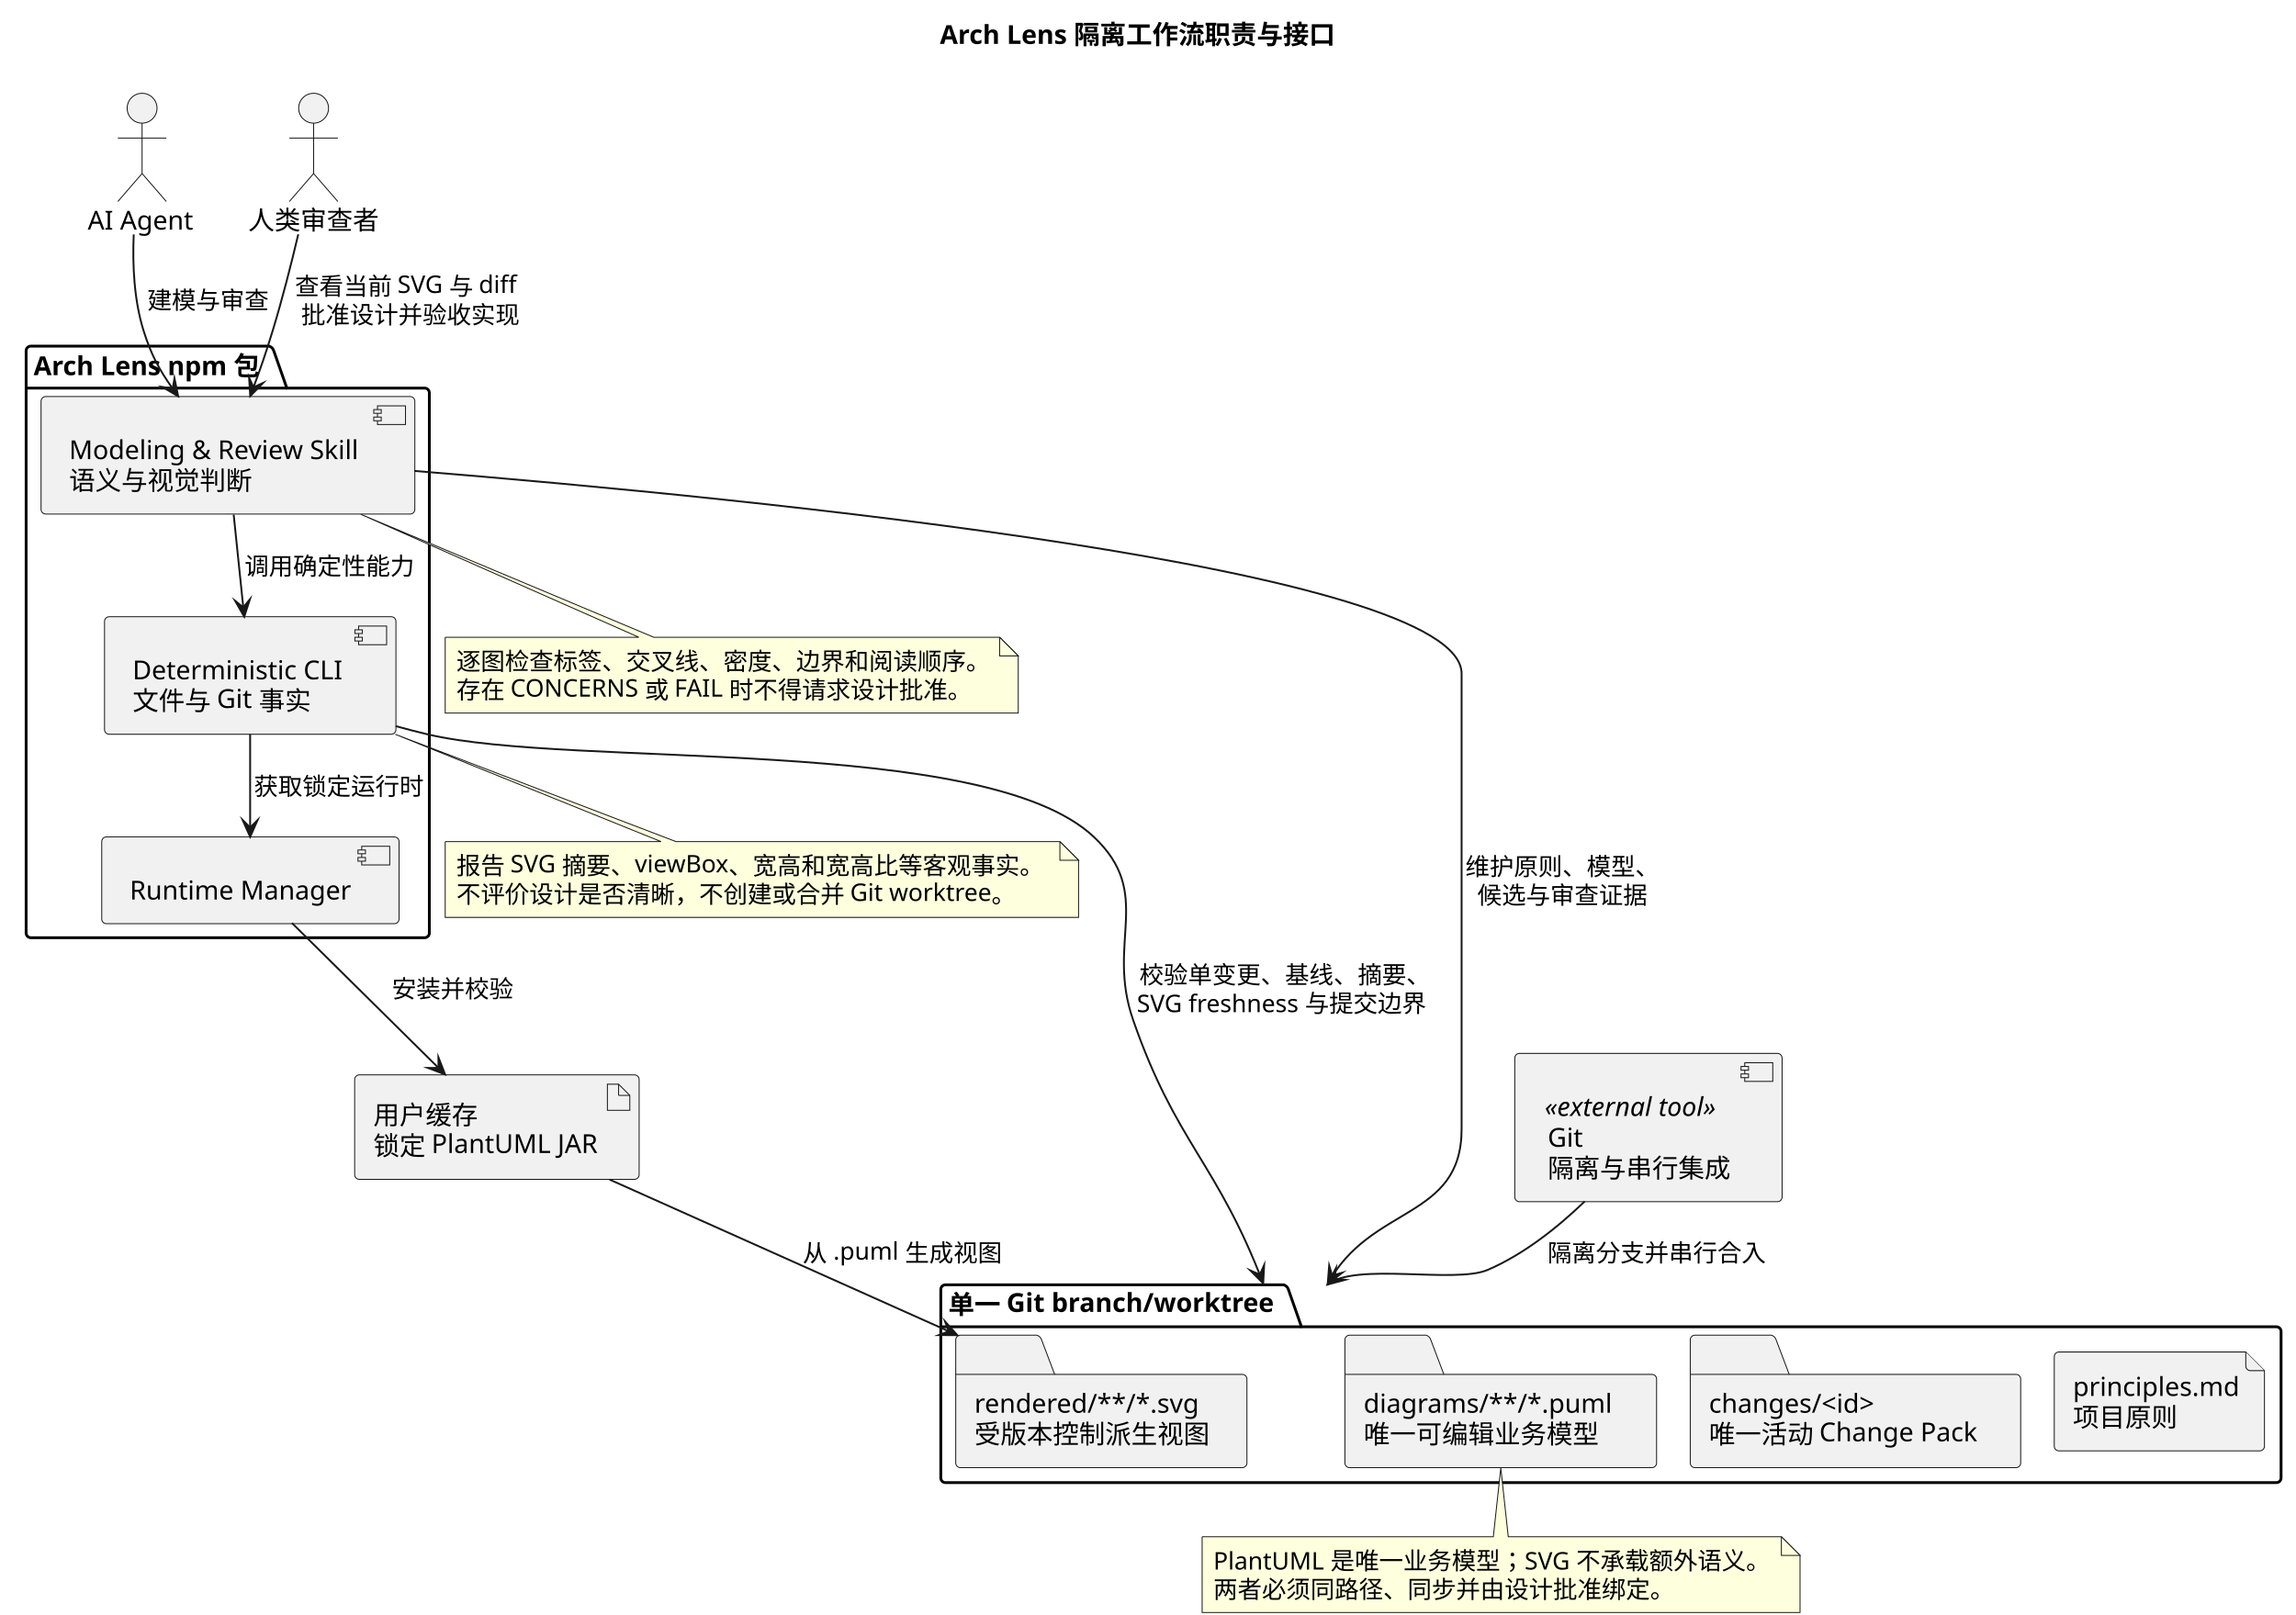
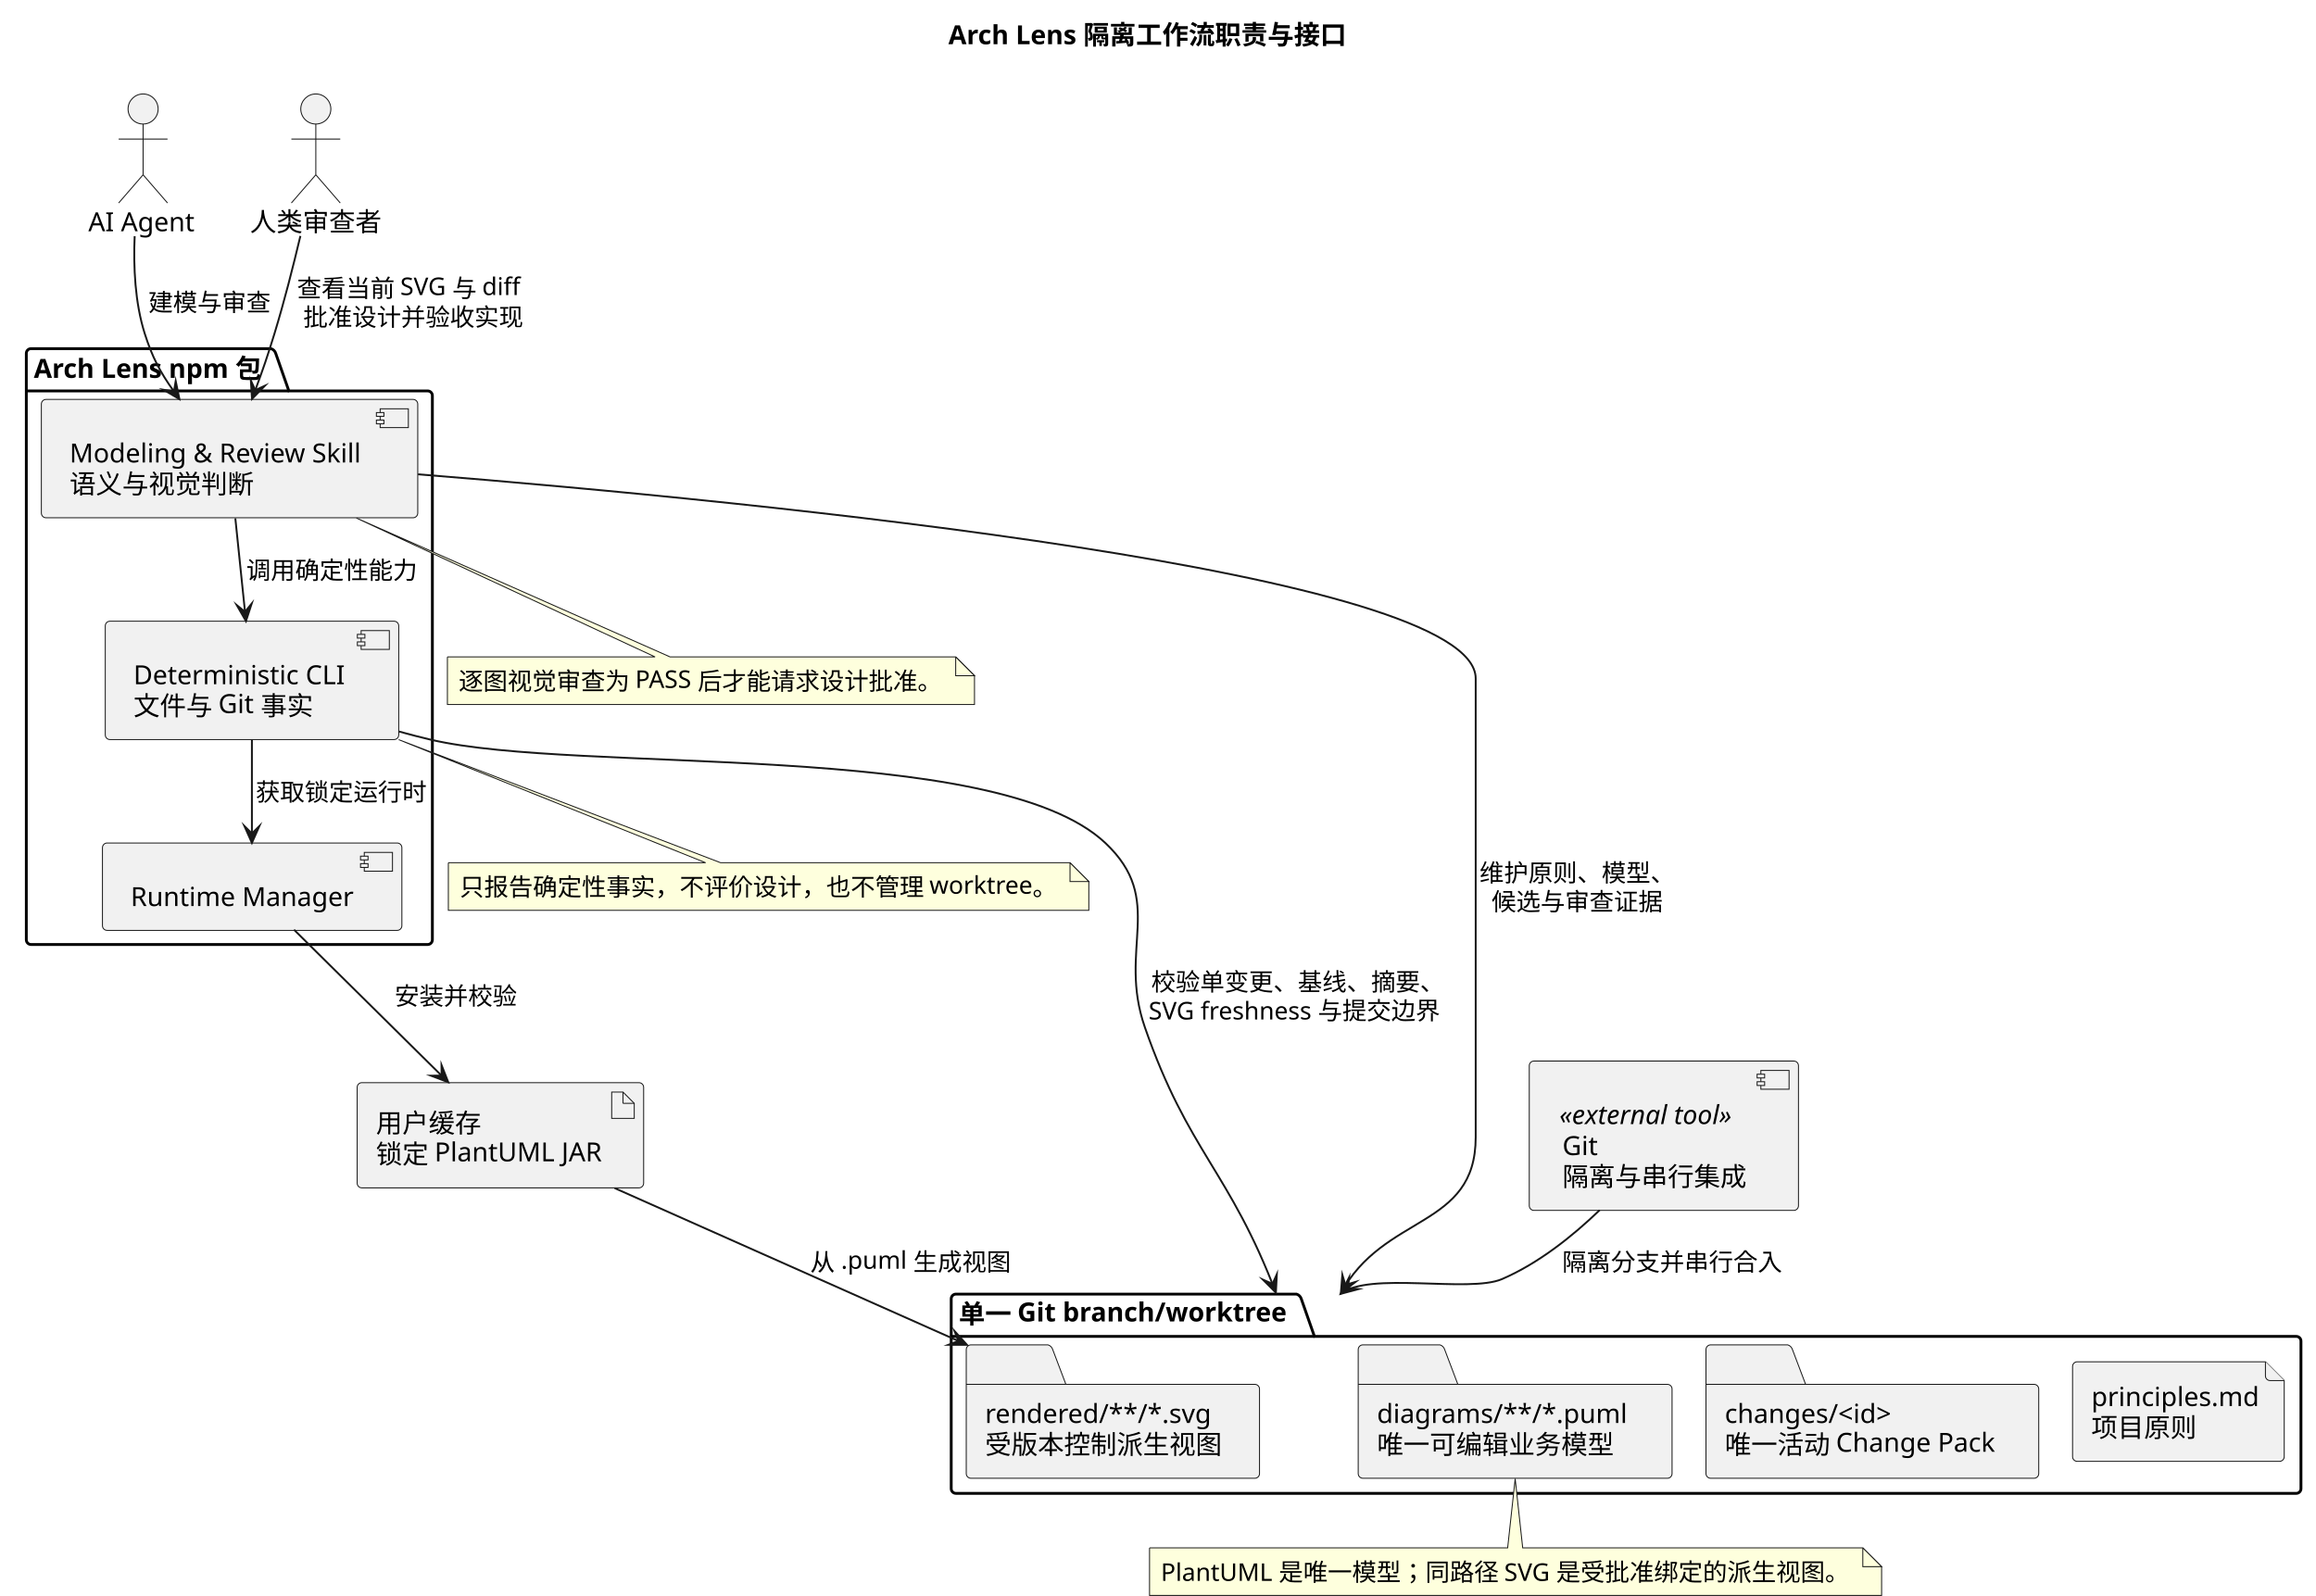
- <svg xmlns="http://www.w3.org/2000/svg" contentStyleType="text/css" data-diagram-type="DESCRIPTION" height="865px" preserveAspectRatio="none" style="width:1230px;height:865px;background:#FFFFFF;" version="1.1" viewBox="0 0 1230 865" width="1230px" zoomAndPan="magnify">
+ <svg xmlns="http://www.w3.org/2000/svg" contentStyleType="text/css" data-diagram-type="DESCRIPTION" height="849px" preserveAspectRatio="none" style="width:1232px;height:849px;background:#FFFFFF;" version="1.1" viewBox="0 0 1232 849" width="1232px" zoomAndPan="magnify">
  <defs />
  <g>
    <g class="title" data-source-line="3">
-       <text fill="#000000" font-family="sans-serif" font-size="14" font-weight="700" lengthAdjust="spacing" textLength="216.002" x="503.499" y="23.535">Arch Lens 隔离工作流职责与接口</text>
+       <text fill="#000000" font-family="sans-serif" font-size="14" font-weight="700" lengthAdjust="spacing" textLength="216.002" x="504.499" y="23.535">Arch Lens 隔离工作流职责与接口</text>
    </g>
    <g class="cluster" data-qualified-name="Product" data-source-line="10" id="ent0003">
      <path d="M16.5,185.488 L144.163,185.488 A3.75,3.75 0 0 1 146.663,187.988 L153.663,207.977 L227.5,207.977 A2.5,2.5 0 0 1 230,210.477 L230,499.988 A2.5,2.5 0 0 1 227.5,502.488 L16.5,502.488 A2.5,2.5 0 0 1 14,499.988 L14,187.988 A2.5,2.5 0 0 1 16.5,185.488" fill="none" style="stroke:#000000;stroke-width:1.5;" />
      <line style="stroke:#000000;stroke-width:1.5;" x1="14" x2="153.663" y1="207.977" y2="207.977" />
      <text fill="#000000" font-family="sans-serif" font-size="14" font-weight="700" lengthAdjust="spacing" textLength="126.663" x="18" y="201.023">Arch Lens npm 包</text>
    </g>
    <g class="cluster" data-qualified-name="Worktree" data-source-line="16" id="ent0007">
-       <path d="M506.5,688.488 L687.709,688.488 A3.75,3.75 0 0 1 690.209,690.988 L697.209,710.977 L1219.5,710.977 A2.5,2.5 0 0 1 1222,713.477 L1222,791.988 A2.5,2.5 0 0 1 1219.5,794.488 L506.5,794.488 A2.5,2.5 0 0 1 504,791.988 L504,690.988 A2.5,2.5 0 0 1 506.5,688.488" fill="none" style="stroke:#000000;stroke-width:1.5;" />
-       <line style="stroke:#000000;stroke-width:1.5;" x1="504" x2="697.209" y1="710.977" y2="710.977" />
-       <text fill="#000000" font-family="sans-serif" font-size="14" font-weight="700" lengthAdjust="spacing" textLength="180.209" x="508" y="704.023">单一 Git branch/worktree</text>
+       <path d="M508.5,688.488 L689.709,688.488 A3.75,3.75 0 0 1 692.209,690.988 L699.209,710.977 L1221.5,710.977 A2.5,2.5 0 0 1 1224,713.477 L1224,791.988 A2.5,2.5 0 0 1 1221.5,794.488 L508.5,794.488 A2.5,2.5 0 0 1 506,791.988 L506,690.988 A2.5,2.5 0 0 1 508.5,688.488" fill="none" style="stroke:#000000;stroke-width:1.5;" />
+       <line style="stroke:#000000;stroke-width:1.5;" x1="506" x2="699.209" y1="710.977" y2="710.977" />
+       <text fill="#000000" font-family="sans-serif" font-size="14" font-weight="700" lengthAdjust="spacing" textLength="180.209" x="510" y="704.023">单一 Git branch/worktree</text>
    </g>
    <g class="entity" data-qualified-name="Agent" data-source-line="7" id="ent0001">
      <ellipse cx="76.118" cy="57.988" fill="#F1F1F1" rx="8" ry="8" style="stroke:#181818;stroke-width:0.5;" />
      <path d="M76.118,65.988 L76.118,92.988 M63.118,73.988 L89.118,73.988 M76.118,92.988 L63.118,107.988 M76.118,92.988 L89.118,107.988" fill="none" style="stroke:#181818;stroke-width:0.5;" />
      <text fill="#000000" font-family="sans-serif" font-size="14" lengthAdjust="spacing" textLength="58.235" x="47" y="123.023">AI Agent</text>
    </g>
    <g class="entity" data-qualified-name="Reviewer" data-source-line="8" id="ent0002">
      <ellipse cx="168" cy="57.988" fill="#F1F1F1" rx="8" ry="8" style="stroke:#181818;stroke-width:0.5;" />
      <path d="M168,65.988 L168,92.988 M155,73.988 L181,73.988 M168,92.988 L155,107.988 M168,92.988 L181,107.988" fill="none" style="stroke:#181818;stroke-width:0.5;" />
      <text fill="#000000" font-family="sans-serif" font-size="14" lengthAdjust="spacing" textLength="70" x="133" y="123.023">人类审查者</text>
    </g>
    <g class="entity" data-qualified-name="Git" data-source-line="23" id="ent0012">
-       <rect fill="#F1F1F1" height="79.465" rx="2.5" ry="2.5" style="stroke:#181818;stroke-width:0.5;" width="143.199" x="811.5" y="564.488" />
-       <rect fill="#F1F1F1" height="10" style="stroke:#181818;stroke-width:0.5;" width="15" x="934.699" y="569.488" />
-       <rect fill="#F1F1F1" height="2" style="stroke:#181818;stroke-width:0.5;" width="4" x="932.699" y="571.488" />
-       <rect fill="#F1F1F1" height="2" style="stroke:#181818;stroke-width:0.5;" width="4" x="932.699" y="575.488" />
-       <text fill="#000000" font-family="sans-serif" font-size="14" font-style="italic" lengthAdjust="spacing" textLength="101.199" x="827.5" y="598.023">«external tool»</text>
-       <text fill="#000000" font-family="sans-serif" font-size="14" lengthAdjust="spacing" textLength="19.4" x="829.1" y="614.512">Git</text>
-       <text fill="#000000" font-family="sans-serif" font-size="14" lengthAdjust="spacing" textLength="98" x="829.1" y="631">隔离与串行集成</text>
+       <rect fill="#F1F1F1" height="79.465" rx="2.5" ry="2.5" style="stroke:#181818;stroke-width:0.5;" width="143.199" x="813.5" y="564.488" />
+       <rect fill="#F1F1F1" height="10" style="stroke:#181818;stroke-width:0.5;" width="15" x="936.699" y="569.488" />
+       <rect fill="#F1F1F1" height="2" style="stroke:#181818;stroke-width:0.5;" width="4" x="934.699" y="571.488" />
+       <rect fill="#F1F1F1" height="2" style="stroke:#181818;stroke-width:0.5;" width="4" x="934.699" y="575.488" />
+       <text fill="#000000" font-family="sans-serif" font-size="14" font-style="italic" lengthAdjust="spacing" textLength="101.199" x="829.5" y="598.023">«external tool»</text>
+       <text fill="#000000" font-family="sans-serif" font-size="14" lengthAdjust="spacing" textLength="19.4" x="831.1" y="614.512">Git</text>
+       <text fill="#000000" font-family="sans-serif" font-size="14" lengthAdjust="spacing" textLength="98" x="831.1" y="631">隔离与串行集成</text>
    </g>
    <g class="entity" data-qualified-name="ManagedPlantUML" data-source-line="24" id="ent0013">
      <rect fill="#F1F1F1" height="55.977" rx="2.5" ry="2.5" style="stroke:#181818;stroke-width:0.5;" width="152.391" x="190" y="575.988" />
      <polygon fill="#F1F1F1" points="325.391,580.988,325.391,594.988,337.391,594.988,337.391,586.988,331.391,580.988,325.391,580.988" style="stroke:#181818;stroke-width:0.5;stroke-linejoin:miter;stroke-miterlimit:10;" />
      <line style="stroke:#181818;stroke-width:0.5;" x1="331.391" x2="331.391" y1="580.988" y2="586.988" />
      <line style="stroke:#181818;stroke-width:0.5;" x1="337.391" x2="331.391" y1="586.988" y2="586.988" />
      <text fill="#000000" font-family="sans-serif" font-size="14" lengthAdjust="spacing" textLength="56" x="200" y="602.523">用户缓存</text>
      <text fill="#000000" font-family="sans-serif" font-size="14" lengthAdjust="spacing" textLength="122.391" x="200" y="619.012">锁定 PlantUML JAR</text>
    </g>
-     <g class="entity" data-qualified-name="GMN23" data-source-line="38" id="ent0024">
-       <path d="M238.5,341.488 L238.5,382.109 A0,0 0 0 0 238.5,382.109 L545.5,382.109 A0,0 0 0 0 545.5,382.109 L545.5,351.488 L535.5,341.488 L350.233,341.488 L193.292,275.618 L342.233,341.488 L238.5,341.488 A0,0 0 0 0 238.5,341.488" fill="#FEFFDD" style="stroke:#181818;stroke-width:0.5;" />
-       <path d="M535.5,341.488 L535.5,351.488 L545.5,351.488 L535.5,341.488" fill="#FEFFDD" style="stroke:#181818;stroke-width:0.5;" />
-       <text fill="#000000" font-family="sans-serif" font-size="13" lengthAdjust="spacing" textLength="286" x="244.5" y="359.057">逐图检查标签、交叉线、密度、边界和阅读顺序。</text>
-       <text fill="#000000" font-family="sans-serif" font-size="13" lengthAdjust="spacing" textLength="281.633" x="244.5" y="374.367">存在 CONCERNS 或 FAIL 时不得请求设计批准。</text>
+     <g class="entity" data-qualified-name="GMN23" data-source-line="37" id="ent0024">
+       <path d="M238,349.488 L238,374.799 A0,0 0 0 0 238,374.799 L518.384,374.799 A0,0 0 0 0 518.384,374.799 L518.384,359.488 L508.384,349.488 L356.458,349.488 L189.596,275.618 L348.458,349.488 L238,349.488 A0,0 0 0 0 238,349.488" fill="#FEFFDD" style="stroke:#181818;stroke-width:0.5;" />
+       <path d="M508.384,349.488 L508.384,359.488 L518.384,359.488 L508.384,349.488" fill="#FEFFDD" style="stroke:#181818;stroke-width:0.5;" />
+       <text fill="#000000" font-family="sans-serif" font-size="13" lengthAdjust="spacing" textLength="259.384" x="244" y="367.057">逐图视觉审查为 PASS 后才能请求设计批准。</text>
    </g>
-     <g class="entity" data-qualified-name="GMN26" data-source-line="43" id="ent0027">
-       <path d="M238.5,450.988 L238.5,491.609 A0,0 0 0 0 238.5,491.609 L577.803,491.609 A0,0 0 0 0 577.803,491.609 L577.803,460.988 L567.803,450.988 L362.118,450.988 L211.785,393.506 L354.118,450.988 L238.5,450.988 A0,0 0 0 0 238.5,450.988" fill="#FEFFDD" style="stroke:#181818;stroke-width:0.5;" />
-       <path d="M567.803,450.988 L567.803,460.988 L577.803,460.988 L567.803,450.988" fill="#FEFFDD" style="stroke:#181818;stroke-width:0.5;" />
-       <text fill="#000000" font-family="sans-serif" font-size="13" lengthAdjust="spacing" textLength="318.303" x="244.5" y="468.557">报告 SVG 摘要、viewBox、宽高和宽高比等客观事实。</text>
-       <text fill="#000000" font-family="sans-serif" font-size="13" lengthAdjust="spacing" textLength="302.828" x="244.5" y="483.867">不评价设计是否清晰，不创建或合并 Git worktree。</text>
+     <g class="entity" data-qualified-name="GMN26" data-source-line="38" id="ent0027">
+       <path d="M238.5,458.988 L238.5,484.299 A0,0 0 0 0 238.5,484.299 L579.2,484.299 A0,0 0 0 0 579.2,484.299 L579.2,468.988 L569.2,458.988 L383.362,458.988 L212.068,393.506 L375.362,458.988 L238.5,458.988 A0,0 0 0 0 238.5,458.988" fill="#FEFFDD" style="stroke:#181818;stroke-width:0.5;" />
+       <path d="M569.2,458.988 L569.2,468.988 L579.2,468.988 L569.2,458.988" fill="#FEFFDD" style="stroke:#181818;stroke-width:0.5;" />
+       <text fill="#000000" font-family="sans-serif" font-size="13" lengthAdjust="spacing" textLength="319.7" x="244.5" y="476.557">只报告确定性事实，不评价设计，也不管理 worktree。</text>
    </g>
-     <g class="entity" data-qualified-name="GMN29" data-source-line="48" id="ent0030">
-       <path d="M644,823.488 L644,864.109 A0,0 0 0 0 644,864.109 L964.311,864.109 A0,0 0 0 0 964.311,864.109 L964.311,833.488 L954.311,823.488 L808,823.488 L804,786.651 L800,823.488 L644,823.488 A0,0 0 0 0 644,823.488" fill="#FEFFDD" style="stroke:#181818;stroke-width:0.5;" />
-       <path d="M954.311,823.488 L954.311,833.488 L964.311,833.488 L954.311,823.488" fill="#FEFFDD" style="stroke:#181818;stroke-width:0.5;" />
-       <text fill="#000000" font-family="sans-serif" font-size="13" lengthAdjust="spacing" textLength="299.311" x="650" y="841.057">PlantUML 是唯一业务模型；SVG 不承载额外语义。</text>
-       <text fill="#000000" font-family="sans-serif" font-size="13" lengthAdjust="spacing" textLength="247" x="650" y="856.367">两者必须同路径、同步并由设计批准绑定。</text>
+     <g class="entity" data-qualified-name="GMN29" data-source-line="39" id="ent0030">
+       <path d="M611.5,823.488 L611.5,848.799 A0,0 0 0 0 611.5,848.799 L1000.924,848.799 A0,0 0 0 0 1000.924,848.799 L1000.924,833.488 L990.924,823.488 L810,823.488 L806,786.707 L802,823.488 L611.5,823.488 A0,0 0 0 0 611.5,823.488" fill="#FEFFDD" style="stroke:#181818;stroke-width:0.5;" />
+       <path d="M990.924,823.488 L990.924,833.488 L1000.924,833.488 L990.924,823.488" fill="#FEFFDD" style="stroke:#181818;stroke-width:0.5;" />
+       <text fill="#000000" font-family="sans-serif" font-size="13" lengthAdjust="spacing" textLength="368.424" x="617.5" y="841.057">PlantUML 是唯一模型；同路径 SVG 是受批准绑定的派生视图。</text>
    </g>
    <g class="entity" data-qualified-name="Product.Skill" data-source-line="11" id="ent0004">
      <rect fill="#F1F1F1" height="62.977" rx="2.5" ry="2.5" style="stroke:#181818;stroke-width:0.5;" width="200.227" x="22" y="212.488" />
      <rect fill="#F1F1F1" height="10" style="stroke:#181818;stroke-width:0.5;" width="15" x="202.227" y="217.488" />
      <rect fill="#F1F1F1" height="2" style="stroke:#181818;stroke-width:0.5;" width="4" x="200.227" y="219.488" />
      <rect fill="#F1F1F1" height="2" style="stroke:#181818;stroke-width:0.5;" width="4" x="200.227" y="223.488" />
      <text fill="#000000" font-family="sans-serif" font-size="14" lengthAdjust="spacing" textLength="160.227" x="37" y="246.023">Modeling &amp; Review Skill</text>
      <text fill="#000000" font-family="sans-serif" font-size="14" lengthAdjust="spacing" textLength="98" x="37" y="262.512">语义与视觉判断</text>
    </g>
    <g class="entity" data-qualified-name="Product.CLI" data-source-line="12" id="ent0005">
      <rect fill="#F1F1F1" height="62.977" rx="2.5" ry="2.5" style="stroke:#181818;stroke-width:0.5;" width="156.108" x="56" y="330.488" />
      <rect fill="#F1F1F1" height="10" style="stroke:#181818;stroke-width:0.5;" width="15" x="192.108" y="335.488" />
      <rect fill="#F1F1F1" height="2" style="stroke:#181818;stroke-width:0.5;" width="4" x="190.108" y="337.488" />
      <rect fill="#F1F1F1" height="2" style="stroke:#181818;stroke-width:0.5;" width="4" x="190.108" y="341.488" />
      <text fill="#000000" font-family="sans-serif" font-size="14" lengthAdjust="spacing" textLength="116.108" x="71" y="364.023">Deterministic CLI</text>
      <text fill="#000000" font-family="sans-serif" font-size="14" lengthAdjust="spacing" textLength="98.26" x="71" y="380.512">文件与 Git 事实</text>
    </g>
    <g class="entity" data-qualified-name="Product.RuntimeManager" data-source-line="13" id="ent0006">
      <rect fill="#F1F1F1" height="46.488" rx="2.5" ry="2.5" style="stroke:#181818;stroke-width:0.5;" width="159.28" x="54.5" y="448.488" />
      <rect fill="#F1F1F1" height="10" style="stroke:#181818;stroke-width:0.5;" width="15" x="193.78" y="453.488" />
      <rect fill="#F1F1F1" height="2" style="stroke:#181818;stroke-width:0.5;" width="4" x="191.78" y="455.488" />
      <rect fill="#F1F1F1" height="2" style="stroke:#181818;stroke-width:0.5;" width="4" x="191.78" y="459.488" />
      <text fill="#000000" font-family="sans-serif" font-size="14" lengthAdjust="spacing" textLength="119.28" x="69.5" y="482.023">Runtime Manager</text>
    </g>
    <g class="entity" data-qualified-name="Worktree.Principles" data-source-line="17" id="ent0008">
-       <path d="M1100.5,726.988 L1100.5,774.965 A2.5,2.5 0 0 0 1103,777.465 L1210.6,777.465 A2.5,2.5 0 0 0 1213.1,774.965 L1213.1,734.488 L1203.1,724.488 L1103,724.488 A2.5,2.5 0 0 0 1100.5,726.988" fill="#F1F1F1" style="stroke:#181818;stroke-width:0.5;" />
-       <path d="M1203.1,724.488 L1203.1,731.988 A2.5,2.5 0 0 0 1205.6,734.488 L1213.1,734.488" fill="#F1F1F1" style="stroke:#181818;stroke-width:0.5;" />
-       <text fill="#000000" font-family="sans-serif" font-size="14" lengthAdjust="spacing" textLength="92.6" x="1110.5" y="748.023">principles.md</text>
-       <text fill="#000000" font-family="sans-serif" font-size="14" lengthAdjust="spacing" textLength="56" x="1110.5" y="764.512">项目原则</text>
+       <path d="M1102.5,726.988 L1102.5,774.965 A2.5,2.5 0 0 0 1105,777.465 L1212.6,777.465 A2.5,2.5 0 0 0 1215.1,774.965 L1215.1,734.488 L1205.1,724.488 L1105,724.488 A2.5,2.5 0 0 0 1102.5,726.988" fill="#F1F1F1" style="stroke:#181818;stroke-width:0.5;" />
+       <path d="M1205.1,724.488 L1205.1,731.988 A2.5,2.5 0 0 0 1207.6,734.488 L1215.1,734.488" fill="#F1F1F1" style="stroke:#181818;stroke-width:0.5;" />
+       <text fill="#000000" font-family="sans-serif" font-size="14" lengthAdjust="spacing" textLength="92.6" x="1112.5" y="748.023">principles.md</text>
+       <text fill="#000000" font-family="sans-serif" font-size="14" lengthAdjust="spacing" textLength="56" x="1112.5" y="764.512">项目原则</text>
    </g>
    <g class="entity" data-qualified-name="Worktree.Change" data-source-line="18" id="ent0009">
-       <path d="M908,715.488 L949,715.488 A3.75,3.75 0 0 1 951.5,717.988 L958.5,736.488 L1080.007,736.488 A2.5,2.5 0 0 1 1082.507,738.988 L1082.507,783.965 A2.5,2.5 0 0 1 1080.007,786.465 L908,786.465 A2.5,2.5 0 0 1 905.5,783.965 L905.5,717.988 A2.5,2.5 0 0 1 908,715.488" fill="#F1F1F1" style="stroke:#181818;stroke-width:0.5;" />
-       <line style="stroke:#181818;stroke-width:0.5;" x1="905.5" x2="958.5" y1="736.488" y2="736.488" />
-       <text fill="#000000" font-family="sans-serif" font-size="14" lengthAdjust="spacing" textLength="98.403" x="915.5" y="757.023">changes/&lt;id&gt;</text>
-       <text fill="#000000" font-family="sans-serif" font-size="14" lengthAdjust="spacing" textLength="147.007" x="915.5" y="773.512">唯一活动 Change Pack</text>
+       <path d="M910,715.488 L951,715.488 A3.75,3.75 0 0 1 953.5,717.988 L960.5,736.488 L1082.007,736.488 A2.5,2.5 0 0 1 1084.507,738.988 L1084.507,783.965 A2.5,2.5 0 0 1 1082.007,786.465 L910,786.465 A2.5,2.5 0 0 1 907.5,783.965 L907.5,717.988 A2.5,2.5 0 0 1 910,715.488" fill="#F1F1F1" style="stroke:#181818;stroke-width:0.5;" />
+       <line style="stroke:#181818;stroke-width:0.5;" x1="907.5" x2="960.5" y1="736.488" y2="736.488" />
+       <text fill="#000000" font-family="sans-serif" font-size="14" lengthAdjust="spacing" textLength="98.403" x="917.5" y="757.023">changes/&lt;id&gt;</text>
+       <text fill="#000000" font-family="sans-serif" font-size="14" lengthAdjust="spacing" textLength="147.007" x="917.5" y="773.512">唯一活动 Change Pack</text>
    </g>
    <g class="entity" data-qualified-name="Worktree.Diagrams" data-source-line="19" id="ent0010">
-       <path d="M723,715.488 L764,715.488 A3.75,3.75 0 0 1 766.5,717.988 L773.5,736.488 L884.958,736.488 A2.5,2.5 0 0 1 887.458,738.988 L887.458,783.965 A2.5,2.5 0 0 1 884.958,786.465 L723,786.465 A2.5,2.5 0 0 1 720.5,783.965 L720.5,717.988 A2.5,2.5 0 0 1 723,715.488" fill="#F1F1F1" style="stroke:#181818;stroke-width:0.5;" />
-       <line style="stroke:#181818;stroke-width:0.5;" x1="720.5" x2="773.5" y1="736.488" y2="736.488" />
-       <text fill="#000000" font-family="sans-serif" font-size="14" lengthAdjust="spacing" textLength="136.958" x="730.5" y="757.023">diagrams/**/*.puml</text>
-       <text fill="#000000" font-family="sans-serif" font-size="14" lengthAdjust="spacing" textLength="126" x="730.5" y="773.512">唯一可编辑业务模型</text>
+       <path d="M725,715.488 L766,715.488 A3.75,3.75 0 0 1 768.5,717.988 L775.5,736.488 L886.958,736.488 A2.5,2.5 0 0 1 889.458,738.988 L889.458,783.965 A2.5,2.5 0 0 1 886.958,786.465 L725,786.465 A2.5,2.5 0 0 1 722.5,783.965 L722.5,717.988 A2.5,2.5 0 0 1 725,715.488" fill="#F1F1F1" style="stroke:#181818;stroke-width:0.5;" />
+       <line style="stroke:#181818;stroke-width:0.5;" x1="722.5" x2="775.5" y1="736.488" y2="736.488" />
+       <text fill="#000000" font-family="sans-serif" font-size="14" lengthAdjust="spacing" textLength="136.958" x="732.5" y="757.023">diagrams/**/*.puml</text>
+       <text fill="#000000" font-family="sans-serif" font-size="14" lengthAdjust="spacing" textLength="126" x="732.5" y="773.512">唯一可编辑业务模型</text>
    </g>
    <g class="entity" data-qualified-name="Worktree.SVG" data-source-line="20" id="ent0011">
-       <path d="M514.5,715.488 L555.5,715.488 A3.75,3.75 0 0 1 558,717.988 L565,736.488 L665.5,736.488 A2.5,2.5 0 0 1 668,738.988 L668,783.965 A2.5,2.5 0 0 1 665.5,786.465 L514.5,786.465 A2.5,2.5 0 0 1 512,783.965 L512,717.988 A2.5,2.5 0 0 1 514.5,715.488" fill="#F1F1F1" style="stroke:#181818;stroke-width:0.5;" />
-       <line style="stroke:#181818;stroke-width:0.5;" x1="512" x2="565" y1="736.488" y2="736.488" />
-       <text fill="#000000" font-family="sans-serif" font-size="14" lengthAdjust="spacing" textLength="123.635" x="522" y="757.023">rendered/**/*.svg</text>
-       <text fill="#000000" font-family="sans-serif" font-size="14" lengthAdjust="spacing" textLength="126" x="522" y="773.512">受版本控制派生视图</text>
+       <path d="M516.5,715.488 L557.5,715.488 A3.75,3.75 0 0 1 560,717.988 L567,736.488 L667.5,736.488 A2.5,2.5 0 0 1 670,738.988 L670,783.965 A2.5,2.5 0 0 1 667.5,786.465 L516.5,786.465 A2.5,2.5 0 0 1 514,783.965 L514,717.988 A2.5,2.5 0 0 1 516.5,715.488" fill="#F1F1F1" style="stroke:#181818;stroke-width:0.5;" />
+       <line style="stroke:#181818;stroke-width:0.5;" x1="514" x2="567" y1="736.488" y2="736.488" />
+       <text fill="#000000" font-family="sans-serif" font-size="14" lengthAdjust="spacing" textLength="123.635" x="524" y="757.023">rendered/**/*.svg</text>
+       <text fill="#000000" font-family="sans-serif" font-size="14" lengthAdjust="spacing" textLength="126" x="524" y="773.512">受版本控制派生视图</text>
    </g>
    <g class="link" data-entity-1="ent0001" data-entity-2="ent0004" data-link-type="dependency" id="lnk14">
      <polygon fill="#181818" points="95.448,212.35,93.465,202.703,92.539,208.283,86.959,207.357,95.448,212.35" style="stroke:#181818;stroke-width:1;stroke-linejoin:miter;stroke-miterlimit:10;" />
      <path d="M71.635,125.627 C70.932,141.891 71.776,160.989 77,177.488 C80.914,189.852 85.112,197.901 92.539,208.283" fill="none" style="stroke:#181818;stroke-width:1;" />
      <text fill="#000000" font-family="sans-serif" font-size="13" lengthAdjust="spacing" textLength="65" x="79" y="165.557">建模与审查</text>
    </g>
    <g class="link" data-entity-1="ent0002" data-entity-2="ent0004" data-link-type="dependency" id="lnk15">
      <polygon fill="#181818" points="134.052,212.236,140.943,205.199,135.798,207.551,133.447,202.406,134.052,212.236" style="stroke:#181818;stroke-width:1;stroke-linejoin:miter;stroke-miterlimit:10;" />
      <path d="M159.794,125.541 C155.989,141.617 151.167,160.593 146,177.488 C142.494,188.954 139.856,196.662 135.798,207.551" fill="none" style="stroke:#181818;stroke-width:1;" />
      <text fill="#000000" font-family="sans-serif" font-size="13" lengthAdjust="spacing" textLength="123.735" x="158" y="158.057">查看当前 SVG 与 diff</text>
      <text fill="#000000" font-family="sans-serif" font-size="13" lengthAdjust="spacing" textLength="117" x="161.367" y="173.367">批准设计并验收实现</text>
    </g>
    <g class="link" data-entity-1="ent0004" data-entity-2="ent0005" data-link-type="dependency" id="lnk16">
      <polygon fill="#181818" points="130.843,330.466,133.895,321.102,130.328,325.492,125.938,321.925,130.843,330.466" style="stroke:#181818;stroke-width:1;stroke-linejoin:miter;stroke-miterlimit:10;" />
      <path d="M125.184,275.77 C126.934,292.684 128.583,308.619 130.328,325.492" fill="none" style="stroke:#181818;stroke-width:1;" />
      <text fill="#000000" font-family="sans-serif" font-size="13" lengthAdjust="spacing" textLength="91" x="131" y="308.057">调用确定性能力</text>
    </g>
    <g class="link" data-entity-1="ent0005" data-entity-2="ent0006" data-link-type="dependency" id="lnk17">
      <polygon fill="#181818" points="134,448.438,138,439.438,134,443.438,130,439.438,134,448.438" style="stroke:#181818;stroke-width:1;stroke-linejoin:miter;stroke-miterlimit:10;" />
      <path d="M134,393.506 C134,411.011 134,427.586 134,443.438" fill="none" style="stroke:#181818;stroke-width:1;" />
      <text fill="#000000" font-family="sans-serif" font-size="13" lengthAdjust="spacing" textLength="91" x="136" y="426.057">获取锁定运行时</text>
    </g>
    <g class="link" data-entity-1="ent0006" data-entity-2="ent0013" data-link-type="dependency" id="lnk18">
      <polygon fill="#181818" points="238.454,575.755,234.866,566.583,234.898,572.24,229.242,572.272,238.454,575.755" style="stroke:#181818;stroke-width:1;stroke-linejoin:miter;stroke-miterlimit:10;" />
      <path d="M156.392,494.626 C179.047,517.023 210.554,548.173 234.898,572.24" fill="none" style="stroke:#181818;stroke-width:1;" />
      <text fill="#000000" font-family="sans-serif" font-size="13" lengthAdjust="spacing" textLength="65" x="210" y="534.557">安装并校验</text>
    </g>
    <g class="link" data-entity-1="ent0004" data-entity-2="ent0007" data-link-type="dependency" id="lnk19">
-       <polygon fill="#181818" points="711.272,687.984,719.086,681.989,713.661,683.592,712.058,678.167,711.272,687.984" style="stroke:#181818;stroke-width:1;stroke-linejoin:miter;stroke-miterlimit:10;" />
-       <path d="M222.033,252.363 C406.818,267.339 783,304.736 783,360.988 C783,360.988 783,360.988 783,604.988 C783,629.49 770.772,639.559 755.658,648.906 C748.101,653.58 739.823,658.072 731.991,664.098 C728.075,667.111 724.27,670.507 720.723,674.501 C718.949,676.498 717.24,678.644 715.614,680.966 C714.8,682.127 714.008,683.332 713.238,684.585 C712.853,685.211 712.474,685.85 712.101,686.5 C711.914,686.825 711.729,687.153 711.546,687.485 C711.454,687.65 713.752,683.425 713.661,683.592" fill="none" style="stroke:#181818;stroke-width:1;" />
-       <text fill="#000000" font-family="sans-serif" font-size="13" lengthAdjust="spacing" textLength="104" x="785" y="469.057">维护原则、模型、</text>
-       <text fill="#000000" font-family="sans-serif" font-size="13" lengthAdjust="spacing" textLength="91" x="791.5" y="484.367">候选与审查证据</text>
+       <polygon fill="#181818" points="713.272,687.984,721.086,681.989,715.661,683.592,714.058,678.167,713.272,687.984" style="stroke:#181818;stroke-width:1;stroke-linejoin:miter;stroke-miterlimit:10;" />
+       <path d="M222.335,252.333 C407.679,267.258 785,304.57 785,360.988 C785,360.988 785,360.988 785,604.988 C785,629.49 772.772,639.559 757.658,648.906 C750.101,653.58 741.823,658.072 733.991,664.098 C730.075,667.111 726.27,670.507 722.723,674.501 C720.949,676.498 719.24,678.644 717.614,680.966 C716.8,682.127 716.008,683.332 715.238,684.585 C714.853,685.211 714.474,685.85 714.101,686.5 C713.914,686.825 713.729,687.153 713.546,687.485 C713.454,687.65 715.752,683.425 715.661,683.592" fill="none" style="stroke:#181818;stroke-width:1;" />
+       <text fill="#000000" font-family="sans-serif" font-size="13" lengthAdjust="spacing" textLength="104" x="787" y="469.057">维护原则、模型、</text>
+       <text fill="#000000" font-family="sans-serif" font-size="13" lengthAdjust="spacing" textLength="91" x="793.5" y="484.367">候选与审查证据</text>
    </g>
    <g class="link" data-entity-1="ent0005" data-entity-2="ent0007" data-link-type="dependency" id="lnk20">
-       <polygon fill="#181818" points="676.707,687.72,677.223,677.885,674.919,683.051,669.753,680.746,676.707,687.72" style="stroke:#181818;stroke-width:1;stroke-linejoin:miter;stroke-miterlimit:10;" />
-       <path d="M212.006,389.11 C217.729,390.694 223.436,392.175 229,393.488 C307.123,411.925 527.613,393.406 586,448.488 C618.401,479.056 592.374,504.413 607,546.488 C618.552,579.719 629.792,598.78 641.274,617.753 C647.015,627.239 652.816,636.703 658.748,647.906 C661.713,653.507 664.711,659.543 667.751,666.233 C669.27,669.579 670.8,673.087 672.341,676.787 C673.112,678.637 673.885,680.535 674.662,682.484 C675.05,683.459 675.439,684.446 675.829,685.447 C676.023,685.947 676.218,686.45 676.414,686.957 C676.511,687.211 674.821,682.796 674.919,683.051" fill="none" style="stroke:#181818;stroke-width:1;" />
-       <text fill="#000000" font-family="sans-serif" font-size="13" lengthAdjust="spacing" textLength="156" x="610.362" y="527.057">校验单变更、基线、摘要、</text>
-       <text fill="#000000" font-family="sans-serif" font-size="13" lengthAdjust="spacing" textLength="158.723" x="609" y="542.367">SVG freshness 与提交边界</text>
+       <polygon fill="#181818" points="678.707,687.72,679.223,677.885,676.919,683.051,671.753,680.746,678.707,687.72" style="stroke:#181818;stroke-width:1;stroke-linejoin:miter;stroke-miterlimit:10;" />
+       <path d="M212.005,389.115 C217.728,390.698 223.436,392.178 229,393.488 C307.558,411.993 529.27,393.129 588,448.488 C620.414,479.042 594.374,504.413 609,546.488 C620.552,579.719 631.792,598.78 643.274,617.753 C649.015,627.239 654.816,636.703 660.748,647.906 C663.713,653.507 666.711,659.543 669.751,666.233 C671.27,669.579 672.8,673.087 674.341,676.787 C675.112,678.637 675.885,680.535 676.662,682.484 C677.05,683.459 677.439,684.446 677.829,685.447 C678.023,685.947 678.218,686.45 678.414,686.957 C678.511,687.211 676.821,682.796 676.919,683.051" fill="none" style="stroke:#181818;stroke-width:1;" />
+       <text fill="#000000" font-family="sans-serif" font-size="13" lengthAdjust="spacing" textLength="156" x="612.362" y="527.057">校验单变更、基线、摘要、</text>
+       <text fill="#000000" font-family="sans-serif" font-size="13" lengthAdjust="spacing" textLength="158.723" x="611" y="542.367">SVG freshness 与提交边界</text>
    </g>
    <g class="link" data-entity-1="ent0013" data-entity-2="ent0011" data-link-type="dependency" id="lnk21">
-       <polygon fill="#181818" points="512.842,715.458,506.261,708.13,508.278,713.415,502.993,715.432,512.842,715.458" style="stroke:#181818;stroke-width:1;stroke-linejoin:miter;stroke-miterlimit:10;" />
-       <path d="M326.562,632.092 C379.22,655.658 451.241,687.889 508.278,713.415" fill="none" style="stroke:#181818;stroke-width:1;" />
-       <text fill="#000000" font-family="sans-serif" font-size="13" lengthAdjust="spacing" textLength="109.484" x="430" y="676.057">从 .puml 生成视图</text>
+       <polygon fill="#181818" points="514.366,715.458,507.768,708.145,509.797,713.426,504.517,715.455,514.366,715.458" style="stroke:#181818;stroke-width:1;stroke-linejoin:miter;stroke-miterlimit:10;" />
+       <path d="M326.936,632.092 C379.919,655.658 452.408,687.9 509.797,713.426" fill="none" style="stroke:#181818;stroke-width:1;" />
+       <text fill="#000000" font-family="sans-serif" font-size="13" lengthAdjust="spacing" textLength="109.484" x="431" y="676.057">从 .puml 生成视图</text>
    </g>
    <g class="link" data-entity-1="ent0012" data-entity-2="ent0007" data-link-type="dependency" id="lnk22">
-       <polygon fill="#181818" points="711.174,688.345,720.689,685.802,715.064,685.203,715.663,679.578,711.174,688.345" style="stroke:#181818;stroke-width:1;stroke-linejoin:miter;stroke-miterlimit:10;" />
-       <path d="M848.946,643.796 C834.412,657.783 816.343,672.159 797,680.488 C788.186,684.284 770.365,683.204 752.909,682.715 C744.18,682.471 735.543,682.374 728.168,683.108 C724.48,683.476 721.108,684.051 718.198,684.919 C716.743,685.353 715.403,685.86 714.198,686.452 C713.595,686.747 713.025,687.064 712.492,687.403 C712.225,687.572 711.967,687.747 711.718,687.928 C711.594,688.019 711.472,688.111 711.352,688.204 C711.292,688.251 715.123,685.156 715.064,685.203" fill="none" style="stroke:#181818;stroke-width:1;" />
-       <text fill="#000000" font-family="sans-serif" font-size="13" lengthAdjust="spacing" textLength="117" x="829" y="676.057">隔离分支并串行合入</text>
+       <polygon fill="#181818" points="713.174,688.345,722.689,685.802,717.064,685.203,717.663,679.578,713.174,688.345" style="stroke:#181818;stroke-width:1;stroke-linejoin:miter;stroke-miterlimit:10;" />
+       <path d="M850.946,643.796 C836.412,657.783 818.343,672.159 799,680.488 C790.186,684.284 772.365,683.204 754.909,682.715 C746.18,682.471 737.543,682.374 730.168,683.108 C726.48,683.476 723.108,684.051 720.198,684.919 C718.743,685.353 717.403,685.86 716.198,686.452 C715.595,686.747 715.025,687.064 714.492,687.403 C714.225,687.572 713.967,687.747 713.718,687.928 C713.594,688.019 713.472,688.111 713.352,688.204 C713.292,688.251 717.123,685.156 717.064,685.203" fill="none" style="stroke:#181818;stroke-width:1;" />
+       <text fill="#000000" font-family="sans-serif" font-size="13" lengthAdjust="spacing" textLength="117" x="831" y="676.057">隔离分支并串行合入</text>
    </g>
  </g>
</svg>
